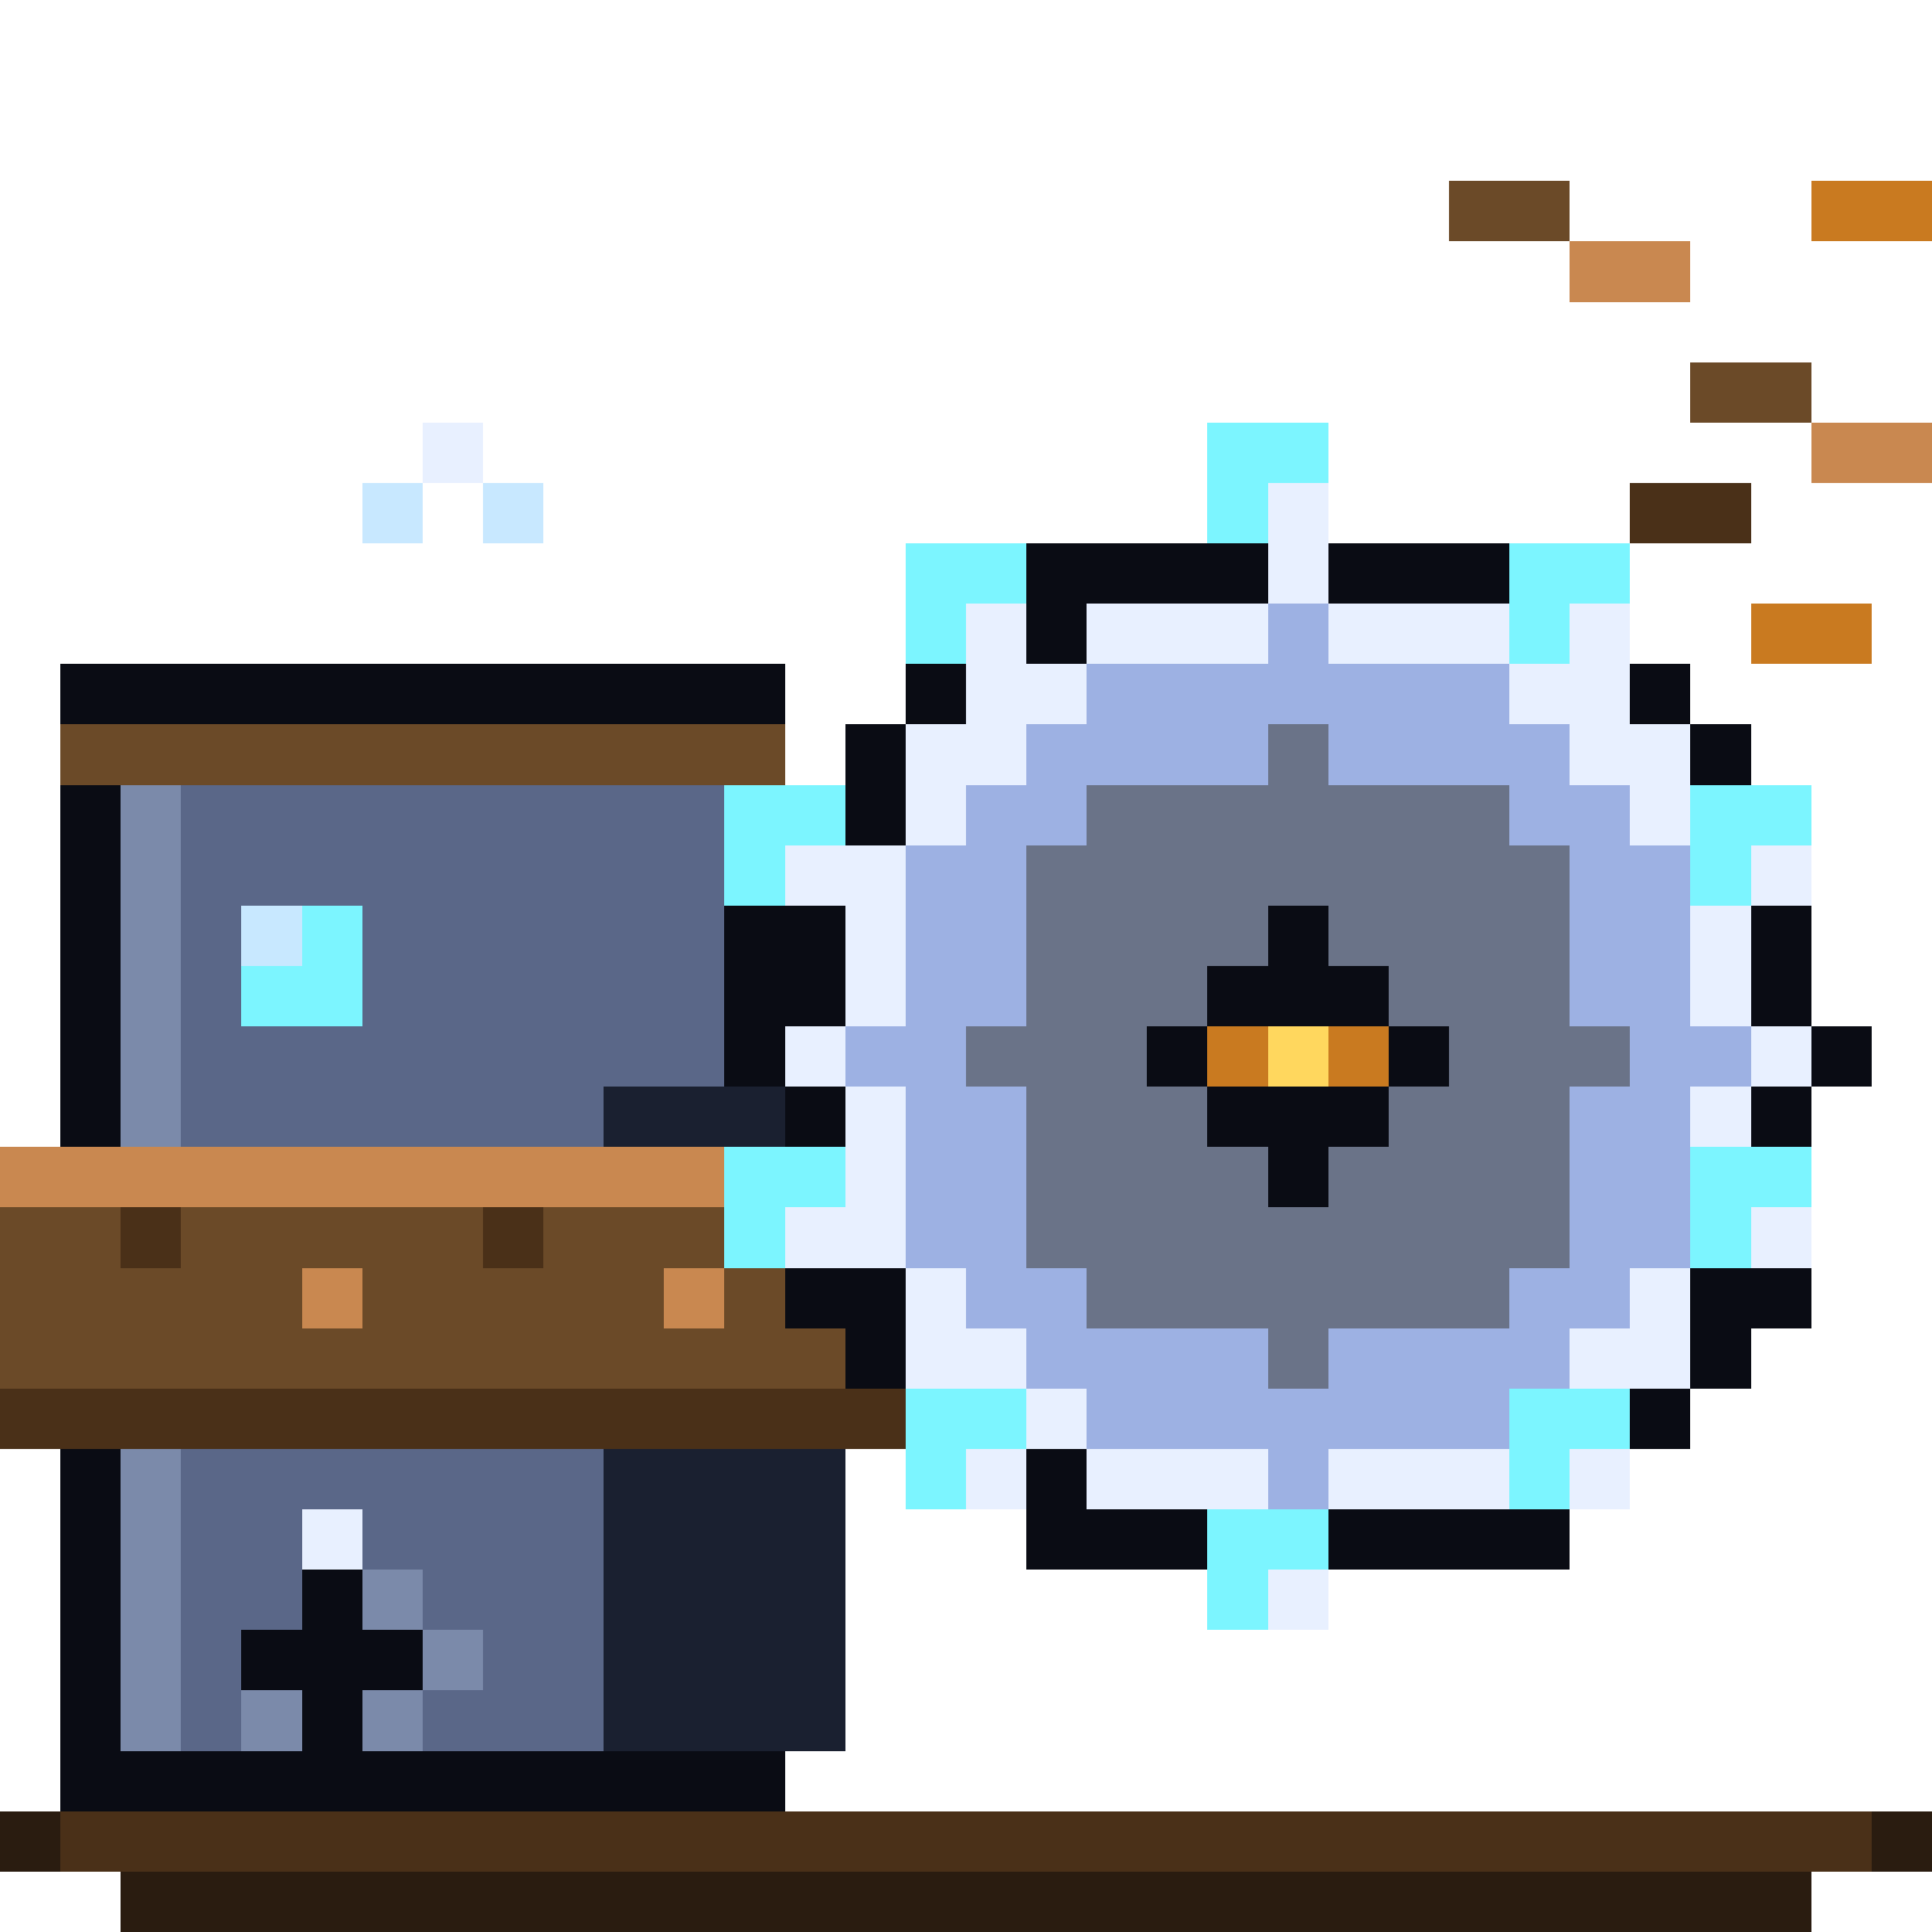
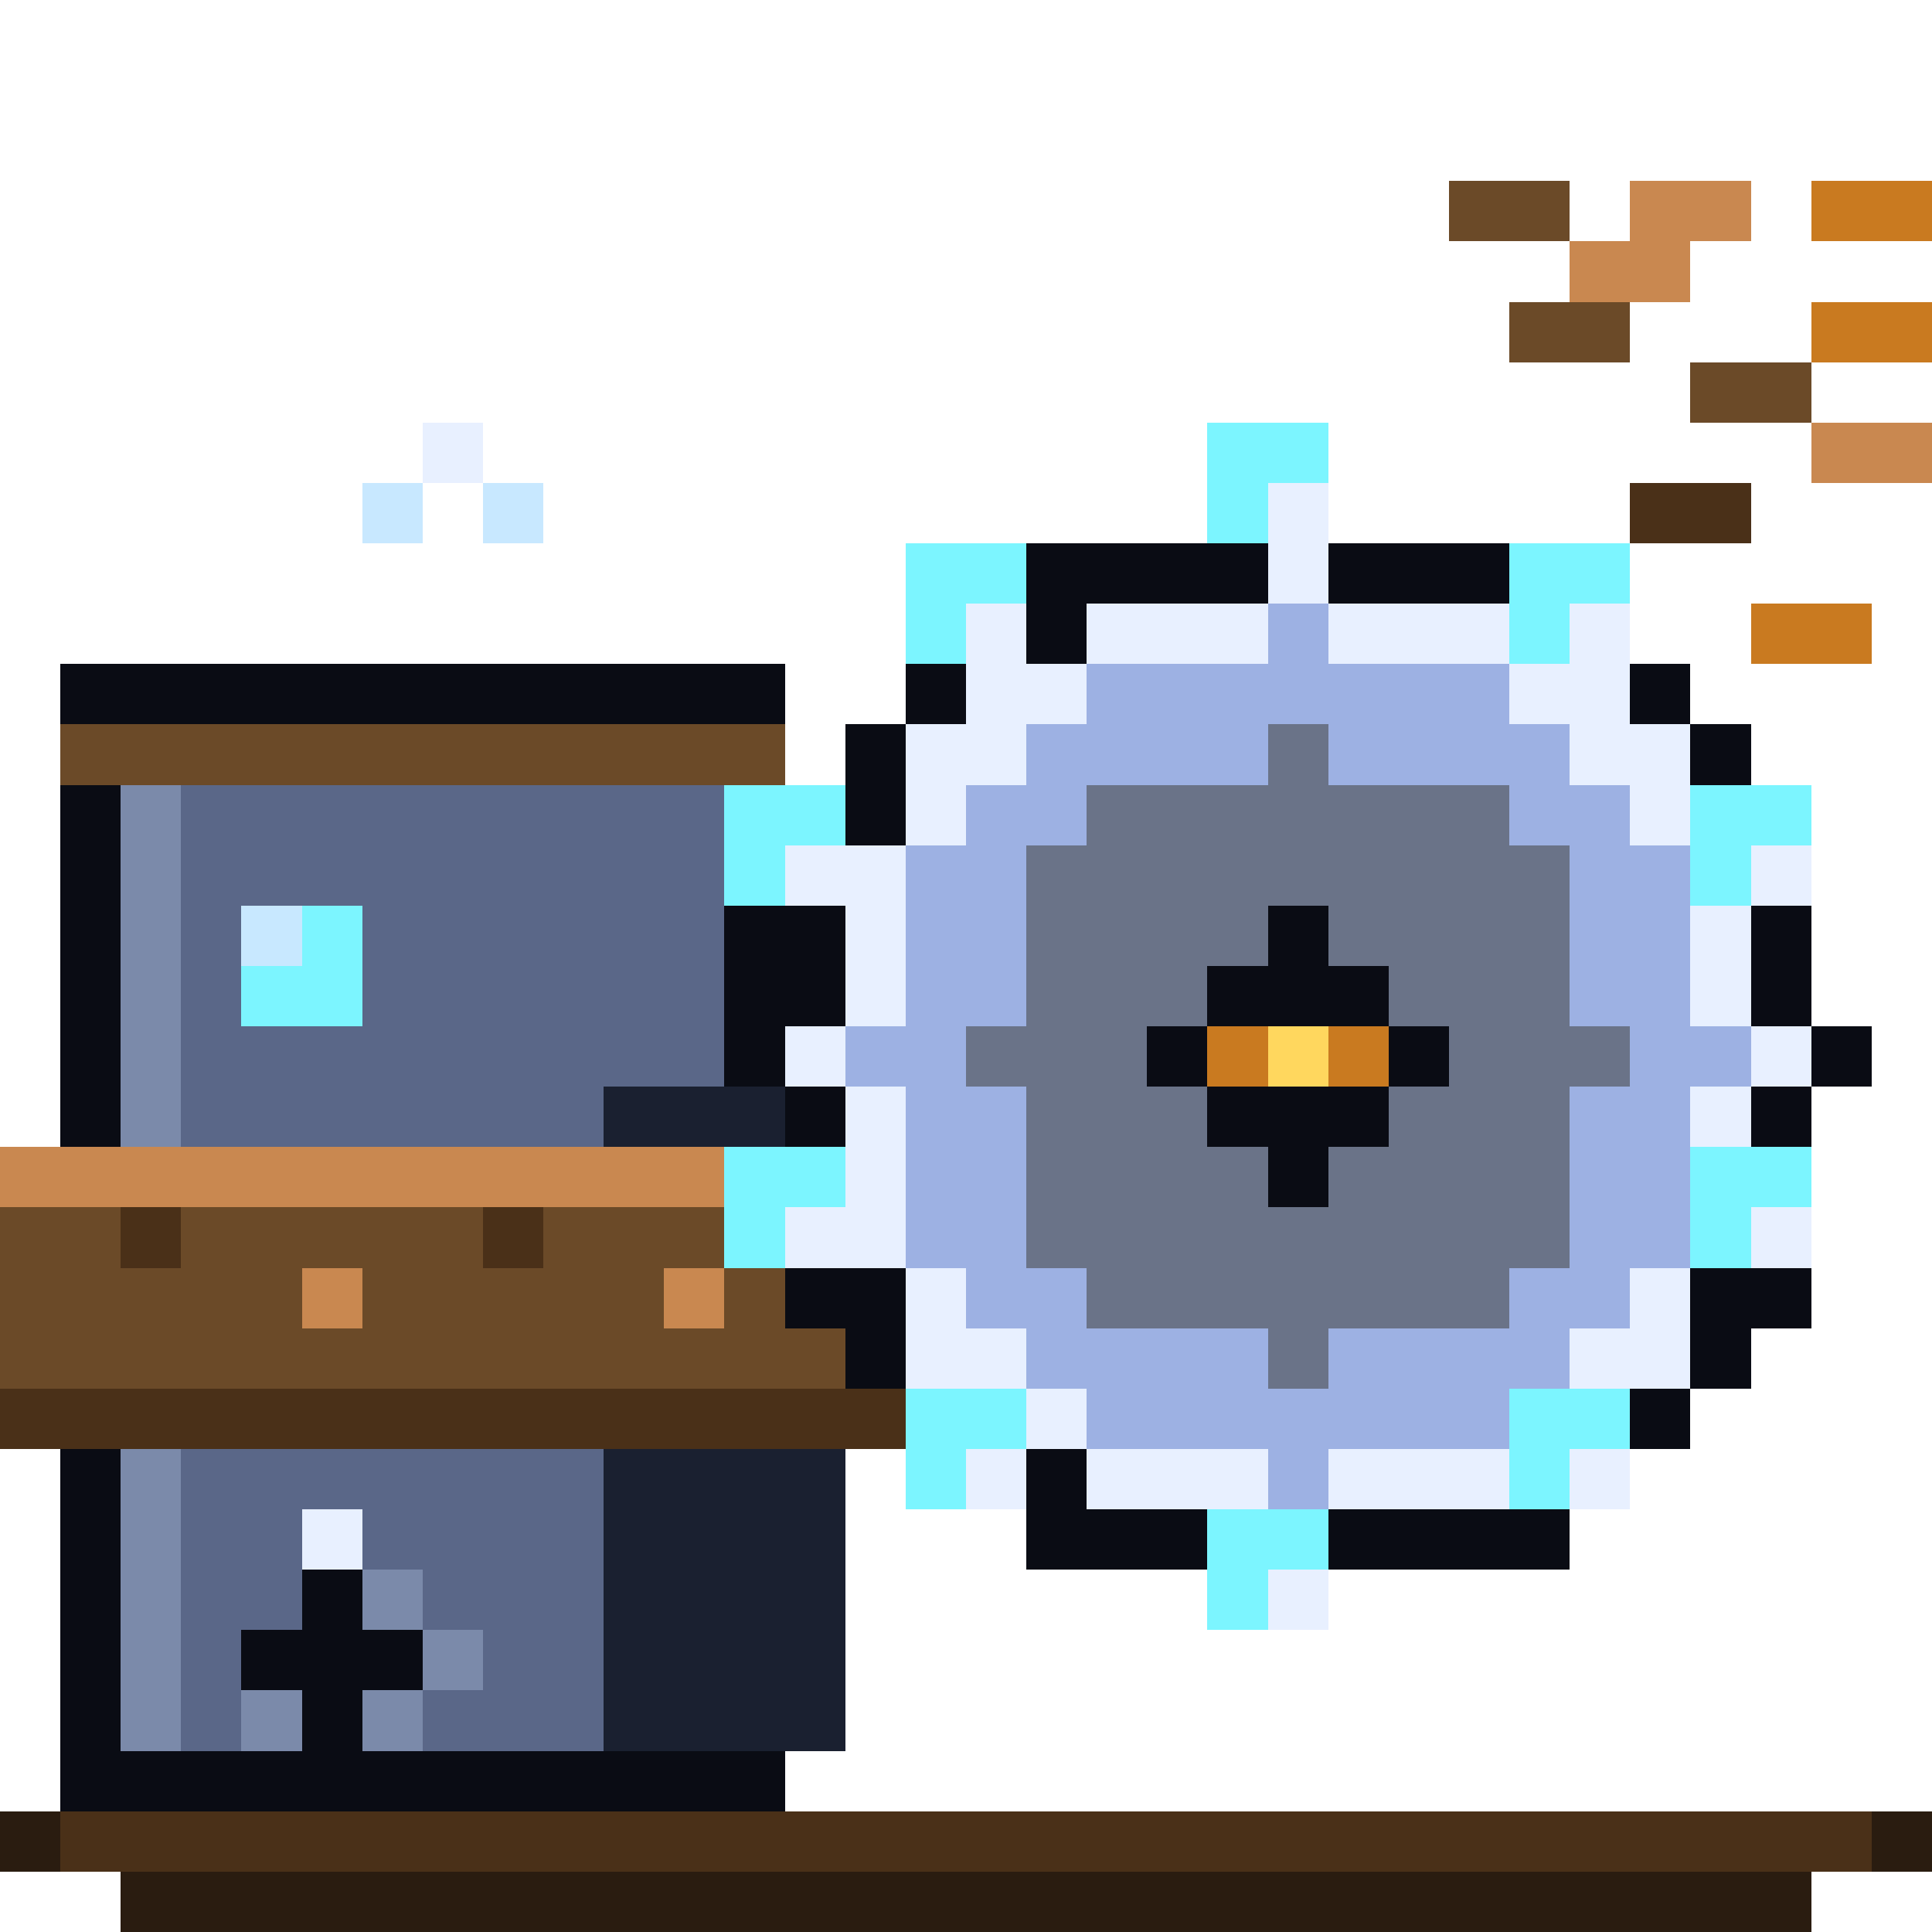
<svg xmlns="http://www.w3.org/2000/svg" viewBox="0 0 32 32" width="32" height="32" shape-rendering="crispEdges">
-   <path fill="#6b4a28" d="M24 3h2v1h-2zM28 6h2v1h-2zM1 12h12v1h-12zM0 20h2v1h-2zM3 20h5v1h-5zM9 20h3v1h-3zM0 21h5v1h-5zM6 21h5v1h-5zM12 21h1v1h-1zM0 22h14v1h-14z" />
+   <style>@media (prefers-reduced-motion:no-preference){.flicker{animation:flicker 1.05s steps(2,end) infinite}.flicker2{animation:flicker 1.4s steps(2,end) infinite reverse}.glow{animation:glow 2.4s ease-in-out infinite}.drip{animation:drip 1.55s steps(2,end) infinite}.spin{transform-box:fill-box;transform-origin:center;animation:spin 3.2s steps(8,end) infinite}.wiggle{transform-box:fill-box;transform-origin:center;animation:wiggle 2.8s steps(2,end) infinite}.steam{animation:steam 2.5s steps(3,end) infinite}.echo{animation:echo 2.1s ease-in-out infinite}.echo2{animation:echo 2.7s ease-in-out .35s infinite}}@keyframes flicker{50%{opacity:.22}}@keyframes glow{0%,100%{opacity:.3}50%{opacity:.92}}@keyframes drip{0%,100%{opacity:1}50%{opacity:.15}}@keyframes spin{to{transform:rotate(360deg)}}@keyframes wiggle{0%,100%{transform:rotate(-14deg)}50%{transform:rotate(14deg)}}@keyframes steam{0%{opacity:.85}100%{opacity:0}}@keyframes echo{0%,100%{opacity:.22}50%{opacity:1}}</style>
+   <path fill="#6b4a28" d="M24 3h2v1h-2zM28 6h2v1h-2zM1 12h12v1h-12zM0 20h2v1h-2zM3 20h5v1h-5zM9 20h4v1h-4zM0 21h5v1h-5zM6 21h5v1h-5zM12 21h1v1h-1zM0 22h14v1h-14z" />
  <path fill="#c97a20" d="M30 3h2v1h-2zM29 10h2v1h-2zM20 17h1v1h-1zM22 17h1v1h-1z" />
-   <path fill="#c98850" d="M26 4h2v1h-2zM30 7h2v1h-2zM0 19h12v1h-12zM5 21h1v1h-1zM11 21h1v1h-1z" />
-   <path fill="#e8f0ff" d="M7 7h1v1h-1zM21 8h1v1h-1zM21 9h1v1h-1zM16 10h1v1h-1zM18 10h3v1h-3zM22 10h3v1h-3zM26 10h1v1h-1zM16 11h2v1h-2zM25 11h2v1h-2zM15 12h2v1h-2zM26 12h2v1h-2zM15 13h1v1h-1zM27 13h1v1h-1zM13 14h2v1h-2zM29 14h1v1h-1zM14 15h1v1h-1zM28 15h1v1h-1zM14 16h1v1h-1zM28 16h1v1h-1zM13 17h1v1h-1zM29 17h1v1h-1zM14 18h1v1h-1zM28 18h1v1h-1zM14 19h1v1h-1zM13 20h2v1h-2zM29 20h1v1h-1zM15 21h1v1h-1zM27 21h1v1h-1zM15 22h2v1h-2zM26 22h2v1h-2zM17 23h1v1h-1zM16 24h1v1h-1zM18 24h3v1h-3zM22 24h3v1h-3zM26 24h1v1h-1zM5 25h1v1h-1zM21 26h1v1h-1z" />
-   <path fill="#7cf5ff" d="M20 7h2v1h-2zM20 8h1v1h-1zM15 9h2v1h-2zM25 9h2v1h-2zM15 10h1v1h-1zM25 10h1v1h-1zM12 13h2v1h-2zM28 13h2v1h-2zM12 14h1v1h-1zM28 14h1v1h-1zM5 15h1v1h-1zM4 16h2v1h-2zM12 19h2v1h-2zM28 19h2v1h-2zM12 20h1v1h-1zM28 20h1v1h-1zM15 23h2v1h-2zM25 23h2v1h-2zM15 24h1v1h-1zM25 24h1v1h-1zM20 25h2v1h-2zM20 26h1v1h-1z" />
+   <path fill="#c98850" d="M26 4h2v1h-2zM30 7h2v1h-2zM0 19h13v1h-13zM5 21h1v1h-1zM11 21h1v1h-1z" />
+   <path fill="#e8f0ff" d="M7 7h1v1h-1zM21 9h1v1h-1zM18 10h3v1h-3zM22 10h3v1h-3zM16 11h2v1h-2zM25 11h2v1h-2zM15 12h2v1h-2zM26 12h2v1h-2zM15 13h1v1h-1zM27 13h1v1h-1zM14 14h1v1h-1zM28 14h1v1h-1zM14 15h1v1h-1zM28 15h1v1h-1zM14 16h1v1h-1zM28 16h1v1h-1zM13 17h1v1h-1zM29 17h1v1h-1zM14 18h1v1h-1zM28 18h1v1h-1zM14 19h1v1h-1zM28 19h1v1h-1zM14 20h1v1h-1zM28 20h1v1h-1zM15 21h1v1h-1zM27 21h1v1h-1zM15 22h2v1h-2zM26 22h2v1h-2zM16 23h2v1h-2zM25 23h2v1h-2zM18 24h3v1h-3zM22 24h3v1h-3zM5 25h1v1h-1zM21 25h1v1h-1z" />
  <path fill="#c8e8ff" d="M6 8h1v1h-1zM8 8h1v1h-1zM4 15h1v1h-1z" />
+   <path fill="#0a0c14" d="M21 8h1v1h-1zM17 9h4v1h-4zM22 9h4v1h-4zM16 10h2v1h-2zM25 10h2v1h-2zM1 11h12v1h-12zM15 11h1v1h-1zM27 11h1v1h-1zM14 12h1v1h-1zM28 12h1v1h-1zM1 13h1v1h-1zM12 13h3v1h-3zM28 13h2v1h-2zM1 14h1v1h-1zM12 14h2v1h-2zM29 14h1v1h-1zM1 15h1v1h-1zM12 15h2v1h-2zM21 15h1v1h-1zM29 15h1v1h-1zM1 16h1v1h-1zM12 16h2v1h-2zM20 16h3v1h-3zM29 16h1v1h-1zM1 17h1v1h-1zM12 17h1v1h-1zM19 17h1v1h-1zM23 17h1v1h-1zM30 17h1v1h-1zM1 18h1v1h-1zM13 18h1v1h-1zM20 18h3v1h-3zM29 18h1v1h-1zM13 19h1v1h-1zM21 19h1v1h-1zM29 19h1v1h-1zM13 20h1v1h-1zM29 20h1v1h-1zM13 21h2v1h-2zM28 21h2v1h-2zM14 22h1v1h-1zM28 22h1v1h-1zM15 23h1v1h-1zM27 23h1v1h-1zM1 24h1v1h-1zM16 24h2v1h-2zM25 24h2v1h-2zM1 25h1v1h-1zM17 25h4v1h-4zM22 25h4v1h-4zM1 26h1v1h-1zM5 26h1v1h-1zM21 26h1v1h-1zM1 27h1v1h-1zM4 27h3v1h-3zM1 28h1v1h-1zM5 28h1v1h-1zM1 29h12v1h-12z" />
  <path fill="#4a3018" d="M27 8h2v1h-2zM2 20h1v1h-1zM8 20h1v1h-1zM0 23h15v1h-15zM1 30h30v1h-30z" />
-   <path fill="#0a0c14" d="M17 9h4v1h-4zM22 9h3v1h-3zM17 10h1v1h-1zM1 11h12v1h-12zM15 11h1v1h-1zM27 11h1v1h-1zM14 12h1v1h-1zM28 12h1v1h-1zM1 13h1v1h-1zM14 13h1v1h-1zM1 14h1v1h-1zM1 15h1v1h-1zM12 15h2v1h-2zM21 15h1v1h-1zM29 15h1v1h-1zM1 16h1v1h-1zM12 16h2v1h-2zM20 16h3v1h-3zM29 16h1v1h-1zM1 17h1v1h-1zM12 17h1v1h-1zM19 17h1v1h-1zM23 17h1v1h-1zM30 17h1v1h-1zM1 18h1v1h-1zM13 18h1v1h-1zM20 18h3v1h-3zM29 18h1v1h-1zM21 19h1v1h-1zM13 21h2v1h-2zM28 21h2v1h-2zM14 22h1v1h-1zM28 22h1v1h-1zM27 23h1v1h-1zM1 24h1v1h-1zM17 24h1v1h-1zM1 25h1v1h-1zM17 25h3v1h-3zM22 25h4v1h-4zM1 26h1v1h-1zM5 26h1v1h-1zM1 27h1v1h-1zM4 27h3v1h-3zM1 28h1v1h-1zM5 28h1v1h-1zM1 29h12v1h-12z" />
  <path fill="#9db1e3" d="M21 10h1v1h-1zM18 11h7v1h-7zM17 12h4v1h-4zM22 12h4v1h-4zM16 13h2v1h-2zM25 13h2v1h-2zM15 14h2v1h-2zM26 14h2v1h-2zM15 15h2v1h-2zM26 15h2v1h-2zM15 16h2v1h-2zM26 16h2v1h-2zM14 17h2v1h-2zM27 17h2v1h-2zM15 18h2v1h-2zM26 18h2v1h-2zM15 19h2v1h-2zM26 19h2v1h-2zM15 20h2v1h-2zM26 20h2v1h-2zM16 21h2v1h-2zM25 21h2v1h-2zM17 22h4v1h-4zM22 22h4v1h-4zM18 23h7v1h-7zM21 24h1v1h-1z" />
  <path fill="#6a7388" d="M21 12h1v1h-1zM18 13h7v1h-7zM17 14h9v1h-9zM17 15h4v1h-4zM22 15h4v1h-4zM17 16h3v1h-3zM23 16h3v1h-3zM16 17h3v1h-3zM24 17h3v1h-3zM17 18h3v1h-3zM23 18h3v1h-3zM17 19h4v1h-4zM22 19h4v1h-4zM17 20h9v1h-9zM18 21h7v1h-7zM21 22h1v1h-1z" />
  <path fill="#7b8aaa" d="M2 13h1v1h-1zM2 14h1v1h-1zM2 15h1v1h-1zM2 16h1v1h-1zM2 17h1v1h-1zM2 18h1v1h-1zM2 24h1v1h-1zM2 25h1v1h-1zM2 26h1v1h-1zM6 26h1v1h-1zM2 27h1v1h-1zM7 27h1v1h-1zM2 28h1v1h-1zM4 28h1v1h-1zM6 28h1v1h-1z" />
  <path fill="#5a6788" d="M3 13h9v1h-9zM3 14h9v1h-9zM3 15h1v1h-1zM6 15h6v1h-6zM3 16h1v1h-1zM6 16h6v1h-6zM3 17h9v1h-9zM3 18h7v1h-7zM3 24h7v1h-7zM3 25h2v1h-2zM6 25h4v1h-4zM3 26h2v1h-2zM7 26h3v1h-3zM3 27h1v1h-1zM8 27h2v1h-2zM3 28h1v1h-1zM7 28h3v1h-3z" />
+   <path fill="#7cf5ff" d="M5 15h1v1h-1zM4 16h2v1h-2z" />
  <path fill="#ffd75e" d="M21 17h1v1h-1z" />
  <path fill="#1a2030" d="M10 18h3v1h-3zM10 24h4v1h-4zM10 25h4v1h-4zM10 26h4v1h-4zM10 27h4v1h-4zM10 28h4v1h-4z" />
  <path fill="#2a1c10" d="M0 30h1v1h-1zM31 30h1v1h-1zM2 31h28v1h-28z" />
+   <g class="spin">
+     <path fill="#7cf5ff" d="M20 7h2v1h-2zM20 8h1v1h-1zM15 9h2v1h-2zM25 9h2v1h-2zM15 10h1v1h-1zM25 10h1v1h-1zM12 13h2v1h-2zM28 13h2v1h-2zM12 14h1v1h-1zM28 14h1v1h-1zM12 19h2v1h-2zM28 19h2v1h-2zM12 20h1v1h-1zM28 20h1v1h-1zM15 23h2v1h-2zM25 23h2v1h-2zM15 24h1v1h-1zM25 24h1v1h-1zM20 25h2v1h-2zM20 26h1v1h-1z" />
+     <path fill="#e8f0ff" d="M21 8h1v1h-1zM16 10h1v1h-1zM26 10h1v1h-1zM13 14h1v1h-1zM29 14h1v1h-1zM13 20h1v1h-1zM29 20h1v1h-1zM16 24h1v1h-1zM26 24h1v1h-1zM21 26h1v1h-1z" />
+   </g>
+   <g class="flicker2">
+     <path fill="#c98850" d="M27 3h2v1h-2z" />
+     <path fill="#6b4a28" d="M25 5h2v1h-2z" />
+     <path fill="#c97a20" d="M30 5h2v1h-2z" />
+   </g>
</svg>
